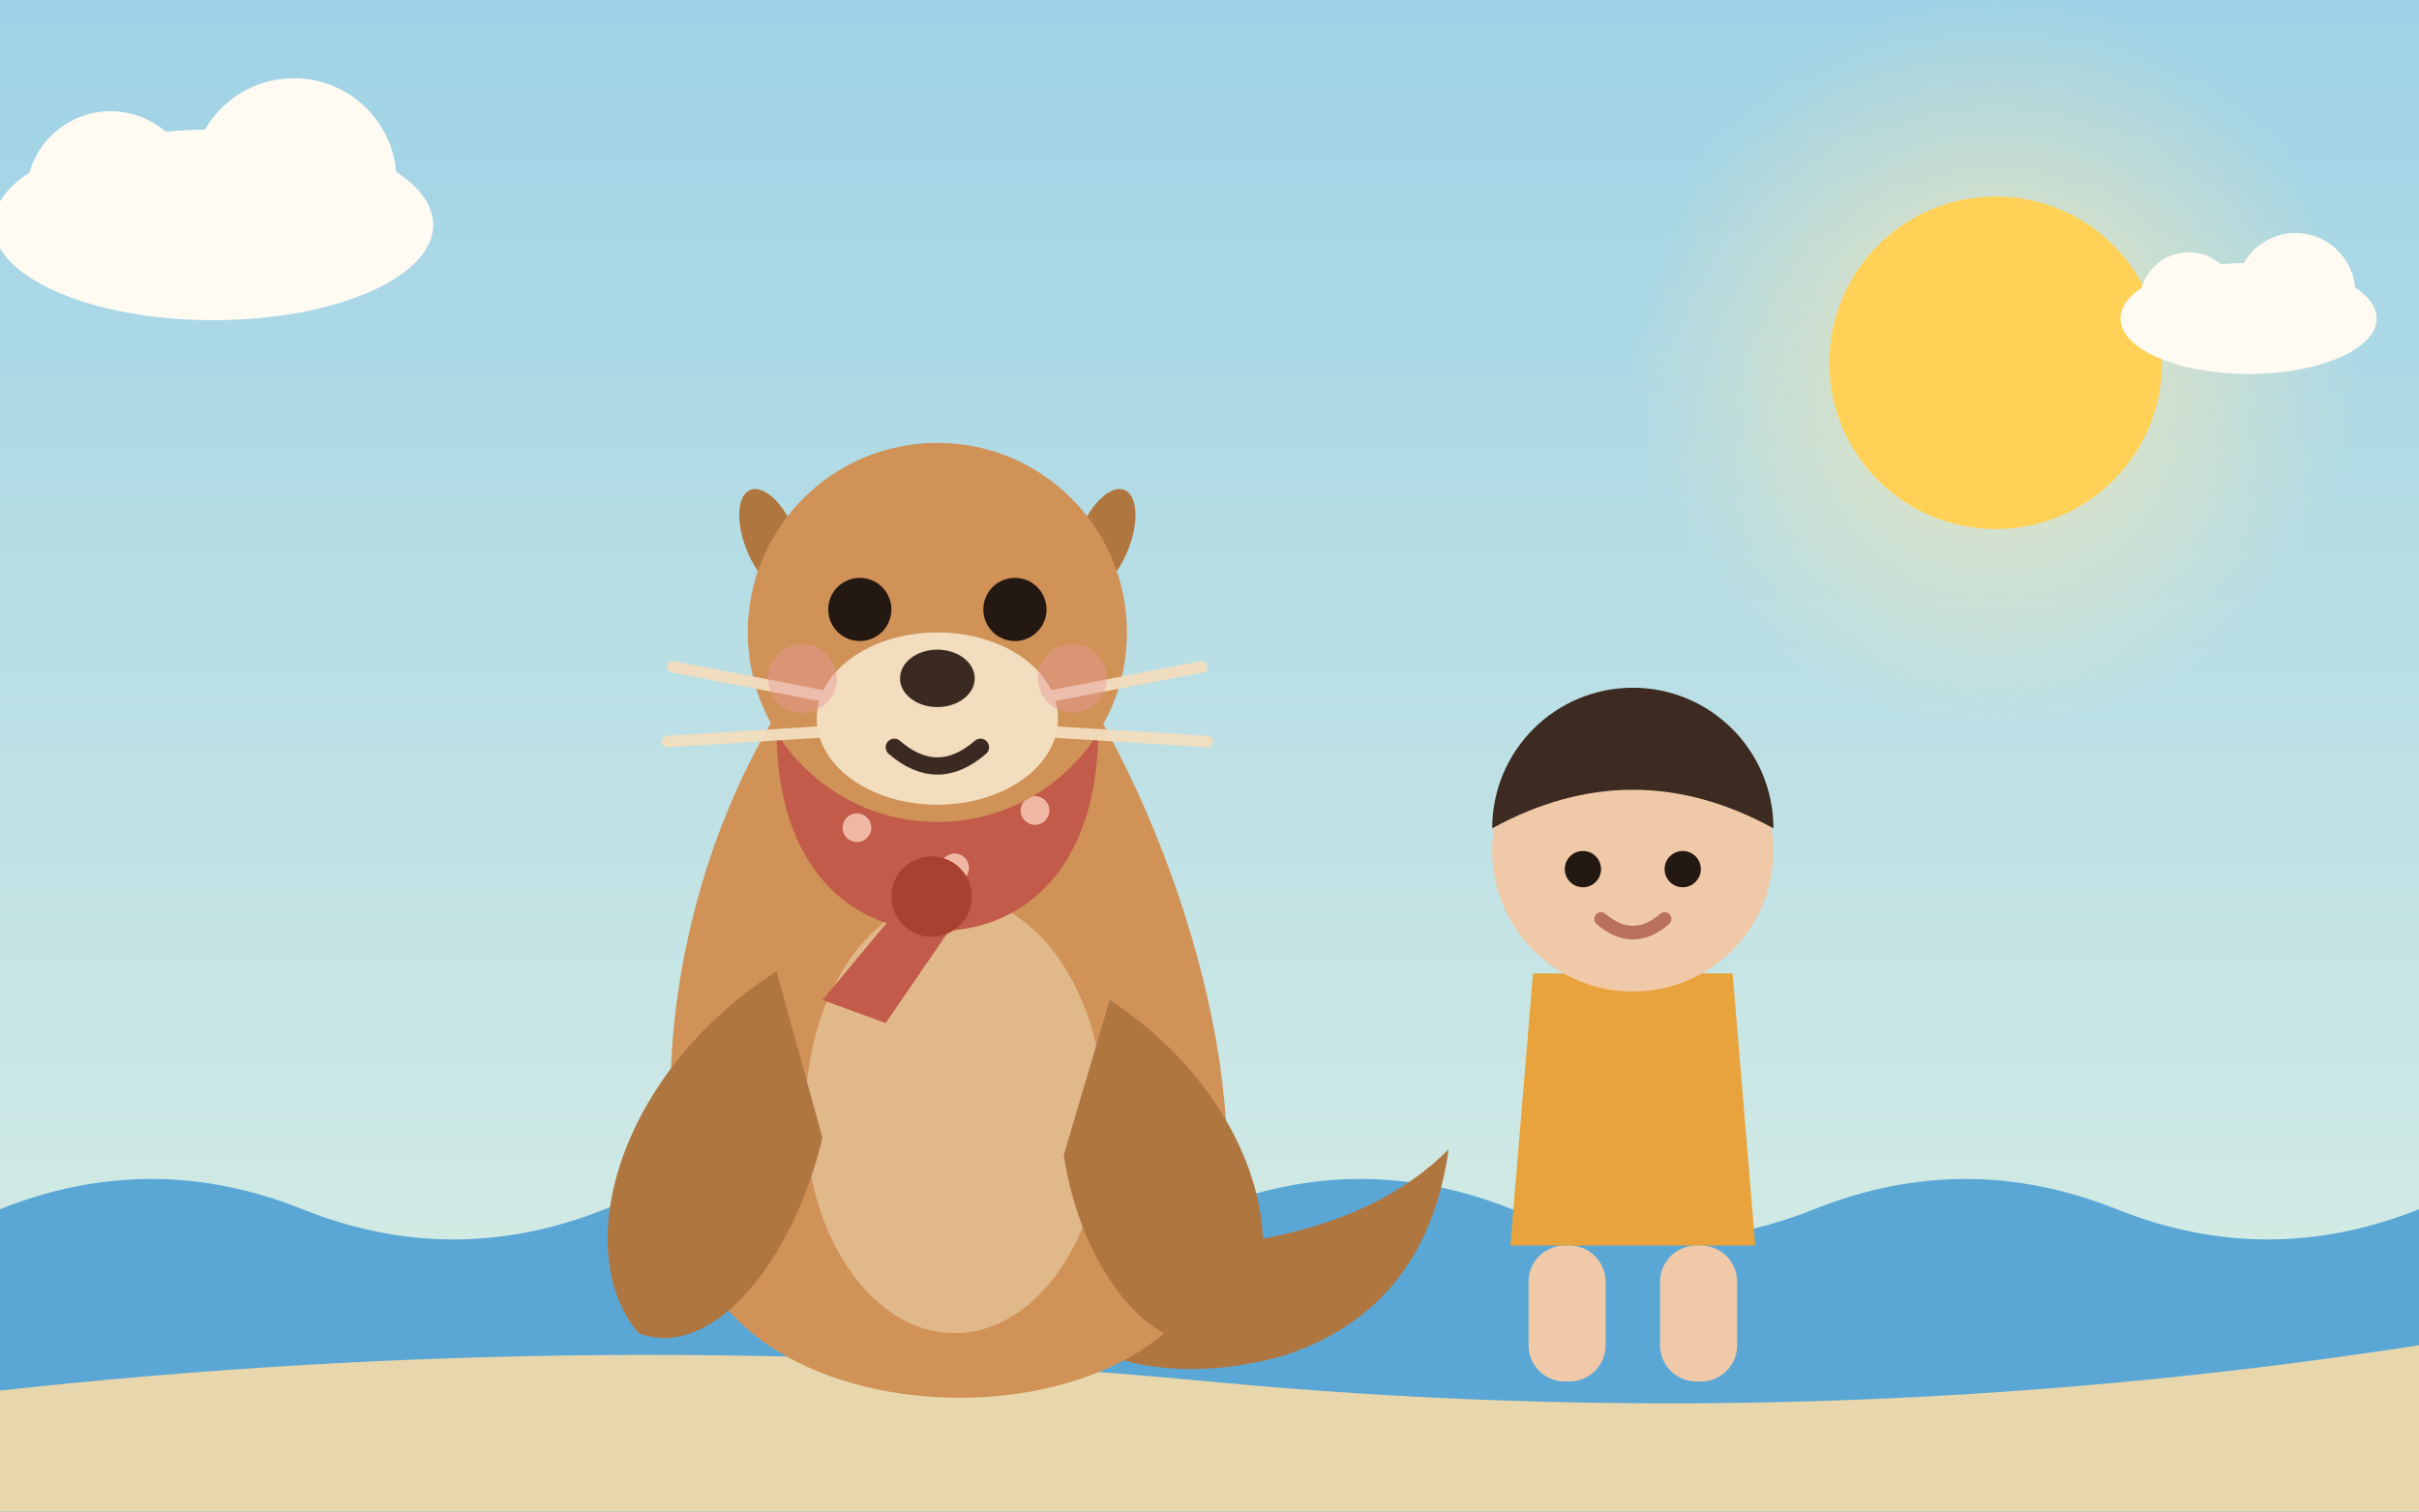
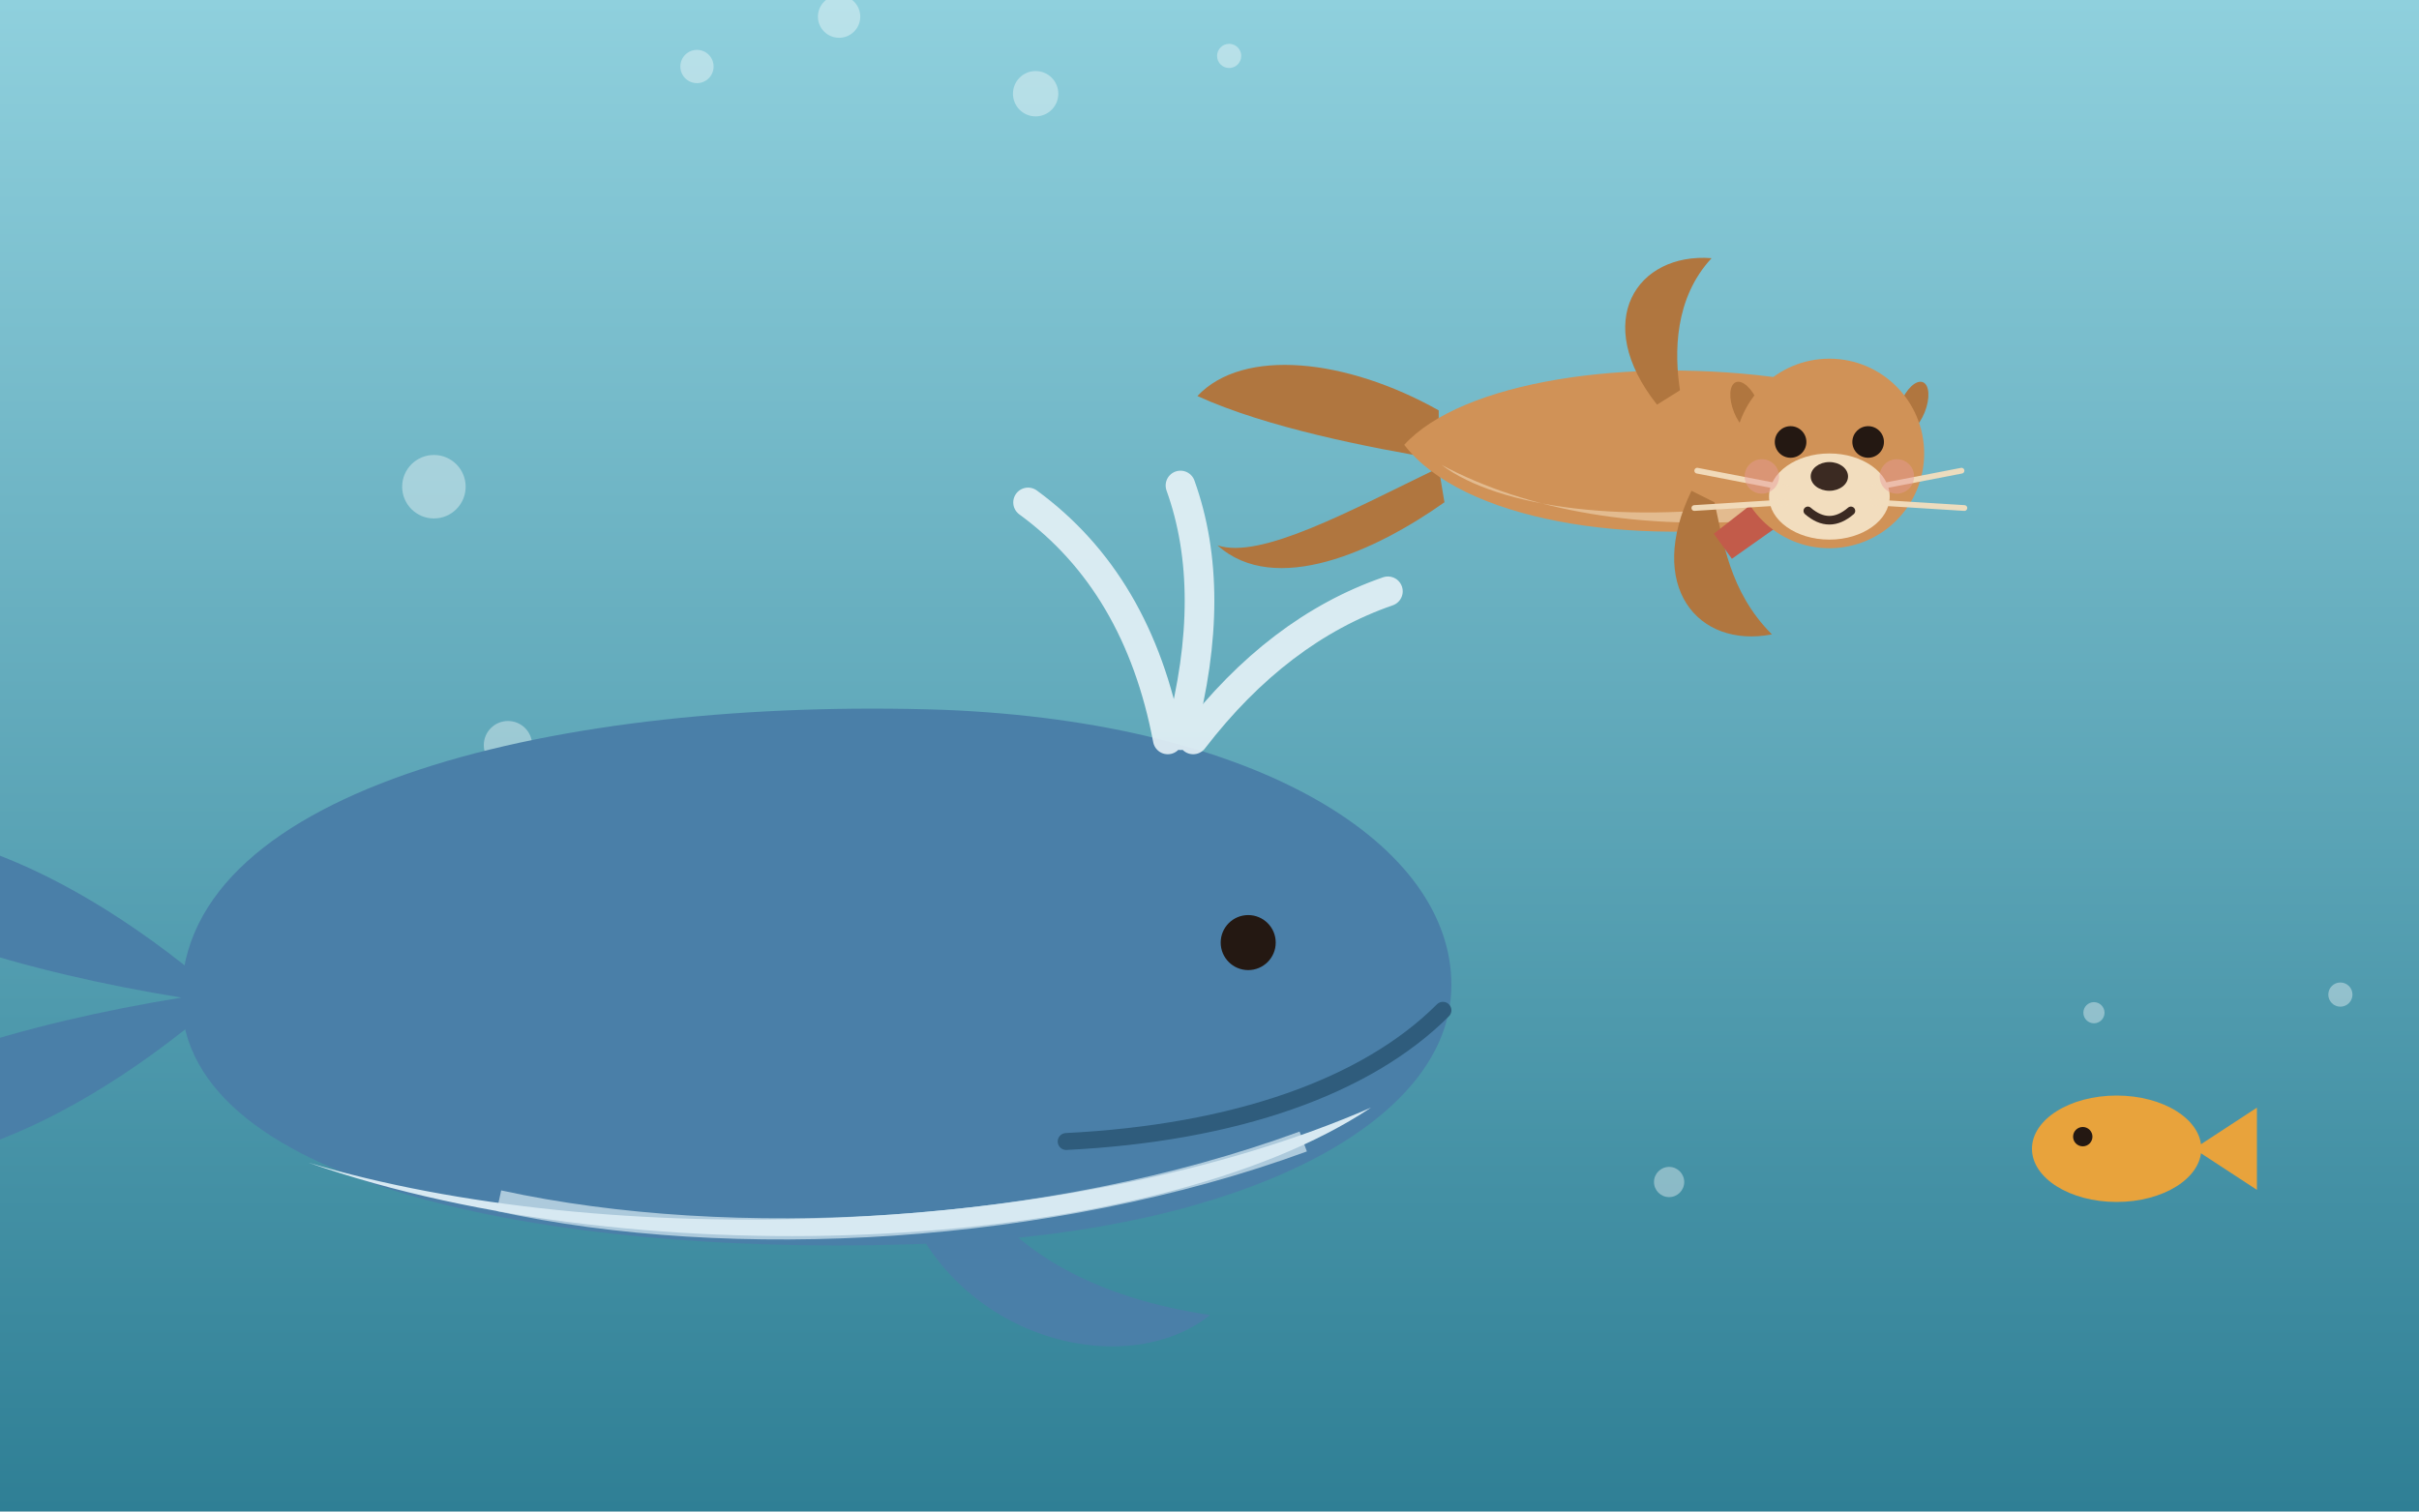
<svg xmlns="http://www.w3.org/2000/svg" viewBox="0 0 1600 1000" role="img">
  <defs>
    <linearGradient id="sky" x1="0" y1="0" x2="0" y2="1">
-       <stop offset="0" stop-color="#9ed2e6" />
-       <stop offset="1" stop-color="#dcefe4" />
+       <stop offset="0" stop-color="#8fd0dd" />
+       <stop offset="1" stop-color="#2f7f95" />
    </linearGradient>
    <radialGradient id="glow" cx="0.5" cy="0.5" r="0.5">
      <stop offset="0" stop-color="#ffe9b0" stop-opacity=".8" />
      <stop offset="1" stop-color="#ffe9b0" stop-opacity="0" />
    </radialGradient>
  </defs>
  <rect width="1600" height="1000" fill="url(#sky)" />
-   <circle cx="1320" cy="240" r="242" fill="url(#glow)" />
-   <circle cx="1320" cy="240" r="110" fill="#ffd257" />
-   <g transform="translate(141.0686 148.7625) scale(1.212494)" fill="#fffaf2">
-     <ellipse cx="0" cy="0" rx="120" ry="52" />
-     <circle cx="-56" cy="-16" r="46" />
-     <circle cx="44" cy="-24" r="56" />
+   <g fill="#ffffff" opacity=".38">
+     <circle cx="813" cy="37" r="8" />
+     <circle cx="1104" cy="782" r="10" />
+     <circle cx="580" cy="598" r="8" />
+     <circle cx="1548" cy="658" r="8" />
+     <circle cx="555" cy="11" r="14" />
+     <circle cx="287" cy="322" r="21" />
+     <circle cx="461" cy="44" r="11" />
+     <circle cx="336" cy="493" r="16" />
+     <circle cx="868" cy="738" r="10" />
+     <circle cx="1385" cy="670" r="7" />
+     <circle cx="685" cy="62" r="15" />
+     <circle cx="1073" cy="296" r="11" />
  </g>
-   <g transform="translate(1487.287 210.6852) scale(0.7061547)" fill="#fffaf2">
-     <ellipse cx="0" cy="0" rx="120" ry="52" />
-     <circle cx="-56" cy="-16" r="46" />
-     <circle cx="44" cy="-24" r="56" />
+   <g transform="translate(540 660) scale(1.4)">
+     <path d="M-292 -10 C-370 -74, -448 -96, -486 -66 C-448 -34, -374 -12, -300 0            C-374 12, -448 34, -486 66 C-448 96, -370 74, -292 10 Z" fill="#4a7fa8" />
+     <path d="M-300 0 C-300 -100, -120 -142, 60 -136 C210 -130, 300 -72, 300 -6            C300 60, 200 110, 60 116 C-120 124, -300 90, -300 0 Z" fill="#4a7fa8" />
+     <path d="M40 92 C64 162, 146 182, 186 150 C132 142, 92 120, 72 86 Z" fill="#4a7fa8" />
+     <path d="M-240 78 C-100 120, 120 114, 262 52 C160 120, -80 134, -240 78 Z" fill="#d7e9f2" />
+     <path d="M-150 96 C-40 120, 110 112, 230 68" stroke="#d7e9f2" stroke-width="10" fill="none" opacity=".7" />
+     <path d="M118 68 C198 64, 260 42, 296 6" stroke="#2f5c7c" stroke-width="8" fill="none" stroke-linecap="round" />
+     <circle cx="204" cy="-26" r="13" fill="#241812" />
+     <g stroke="#e6f2f7" stroke-width="14" stroke-linecap="round" fill="none" opacity=".9">
+       <path d="M166 -122 q-14 -74 -66 -112" />
+       <path d="M172 -124 q18 -68 0 -118" />
+       <path d="M178 -122 q40 -52 92 -70" />
+     </g>
  </g>
-   <path d="M0 800 q100 -40 200 0 t200 0 t200 0 t200 0 t200 0 t200 0 t200 0 t200 0 L1600 1000 L0 1000 Z" fill="#5aa7d6" />
-   <path d="M0 920 Q400 876 800 914 T1600 890 L1600 1000 L0 1000 Z" fill="#e8d6ac" />
-   <g transform="translate(620 418.4) scale(1.9 1.9)">
-     <path d="M46 214 q92 6 132 -34 q-8 56 -58 72 q-44 12 -78 -8 Z" fill="#b0763f" />
-     <path d="M-52 22 C-98 92, -104 190, -76 232 C-42 278, 58 278, 90 232 C116 188, 92 88, 52 22 Z" fill="#d09257" />
-     <ellipse cx="6" cy="168" rx="52" ry="76" fill="#f2ddbe" opacity=".5" />
-     <path d="M-56 118 C-112 154, -128 216, -104 244 C-78 254, -50 218, -40 176 Z" fill="#b0763f" />
-     <path d="M60 128 C112 162, 126 220, 102 246 C76 256, 50 222, 44 182 Z" fill="#b0763f" />
-     <path d="M-56 34 C-32 76, 32 76, 56 34 C56 82, 30 104, 0 104 C-30 104, -56 82, -56 34 Z" fill="#c25b4a" />
-     <g fill="#f0b8a4">
-       <circle cx="-28" cy="68" r="5" />
-       <circle cx="6" cy="82" r="5" />
-       <circle cx="34" cy="62" r="5" />
+   <g transform="translate(1210 300) scale(0.95 0.95)">
+     <path d="M-272 -30 C-336 -66, -408 -74, -440 -40 C-392 -18, -320 -4, -272 4 Z" fill="#b0763f" />
+     <path d="M-272 10 C-334 40, -396 74, -426 64 C-386 100, -316 68, -268 34 Z" fill="#b0763f" />
+     <path d="M-30 -52 C-140 -68, -256 -50, -296 -6 C-256 46, -140 66, -26 48 Z" fill="#d09257" />
+     <path d="M-40 34 C-140 50, -230 38, -270 8 C-210 40, -130 54, -40 46 Z" fill="#f2ddbe" opacity=".55" />
+     <path d="M-96 26 C-128 92, -92 136, -40 126 C-70 96, -74 60, -80 34 Z" fill="#b0763f" />
+     <path d="M-120 -34 C-166 -92, -134 -140, -82 -136 C-108 -108, -108 -70, -104 -44 Z" fill="#b0763f" />
+     <g transform="rotate(-14 -46 4)">
+       <path d="M-30 -44 C-58 -34, -60 44, -34 56 C-8 46, -8 -32, -30 -44 Z" fill="#c25b4a" />
+       <path d="M-56 30 L-92 46 L-84 66 L-48 52 Z" fill="#c25b4a" />
+       <circle cx="-46" cy="34" r="13" fill="#a8412f" />
    </g>
-     <path d="M-10 92 L-40 128 L-18 136 L4 104 Z" fill="#c25b4a" />
-     <circle cx="-2" cy="92" r="14" fill="#a8412f" />
    <ellipse cx="-58" cy="-32" rx="9" ry="19" transform="rotate(-22 -58 -32)" fill="#b0763f" />
    <ellipse cx="58" cy="-32" rx="9" ry="19" transform="rotate(22 58 -32)" fill="#b0763f" />
    <circle cx="0" cy="0" r="66" fill="#d09257" />
    <ellipse cx="0" cy="30" rx="42" ry="30" fill="#f2ddbe" />
    <g stroke="#f2ddbe" stroke-width="4" stroke-linecap="round" opacity=".95">
      <path d="M-30 24 L-92 12" />
      <path d="M-30 34 L-94 38" />
      <path d="M30 24 L92 12" />
      <path d="M30 34 L94 38" />
    </g>
    <ellipse cx="0" cy="16" rx="13" ry="10" fill="#3b2a22" />
    <path d="M-15 40 q15 13 30 0" stroke="#3b2a22" stroke-width="6" fill="none" stroke-linecap="round" />
    <circle cx="-27" cy="-8" r="11" fill="#241812" />
    <circle cx="27" cy="-8" r="11" fill="#241812" />
    <circle cx="-47" cy="16" r="12" fill="#e79a9a" opacity=".45" />
    <circle cx="47" cy="16" r="12" fill="#e79a9a" opacity=".45" />
  </g>
-   <g transform="translate(1080 599) scale(1.5)">
-     <path d="M-44 30 L44 30 L54 150 L-54 150 Z" fill="#e8a33c" />
-     <rect x="-46" y="150" width="34" height="60" rx="16" fill="#f0c9a8" />
-     <rect x="12" y="150" width="34" height="60" rx="16" fill="#f0c9a8" />
-     <circle cx="0" cy="-24" r="62" fill="#f0c9a8" />
-     <path d="M-62 -34 a62 62 0 0 1 124 0 q-62 -34 -124 0 Z" fill="#3d2b22" />
-     <circle cx="-22" cy="-16" r="8" fill="#241812" />
-     <circle cx="22" cy="-16" r="8" fill="#241812" />
-     <path d="M-14 6 q14 12 28 0" stroke="#b9705c" stroke-width="6" fill="none" stroke-linecap="round" />
+   <g transform="translate(1400 760) scale(0.8)">
+     <ellipse cx="0" cy="0" rx="70" ry="44" fill="#e8a33c" />
+     <path d="M64 0 l52 -34 l0 68 Z" fill="#e8a33c" />
+     <circle cx="-28" cy="-10" r="8" fill="#241812" />
  </g>
</svg>
